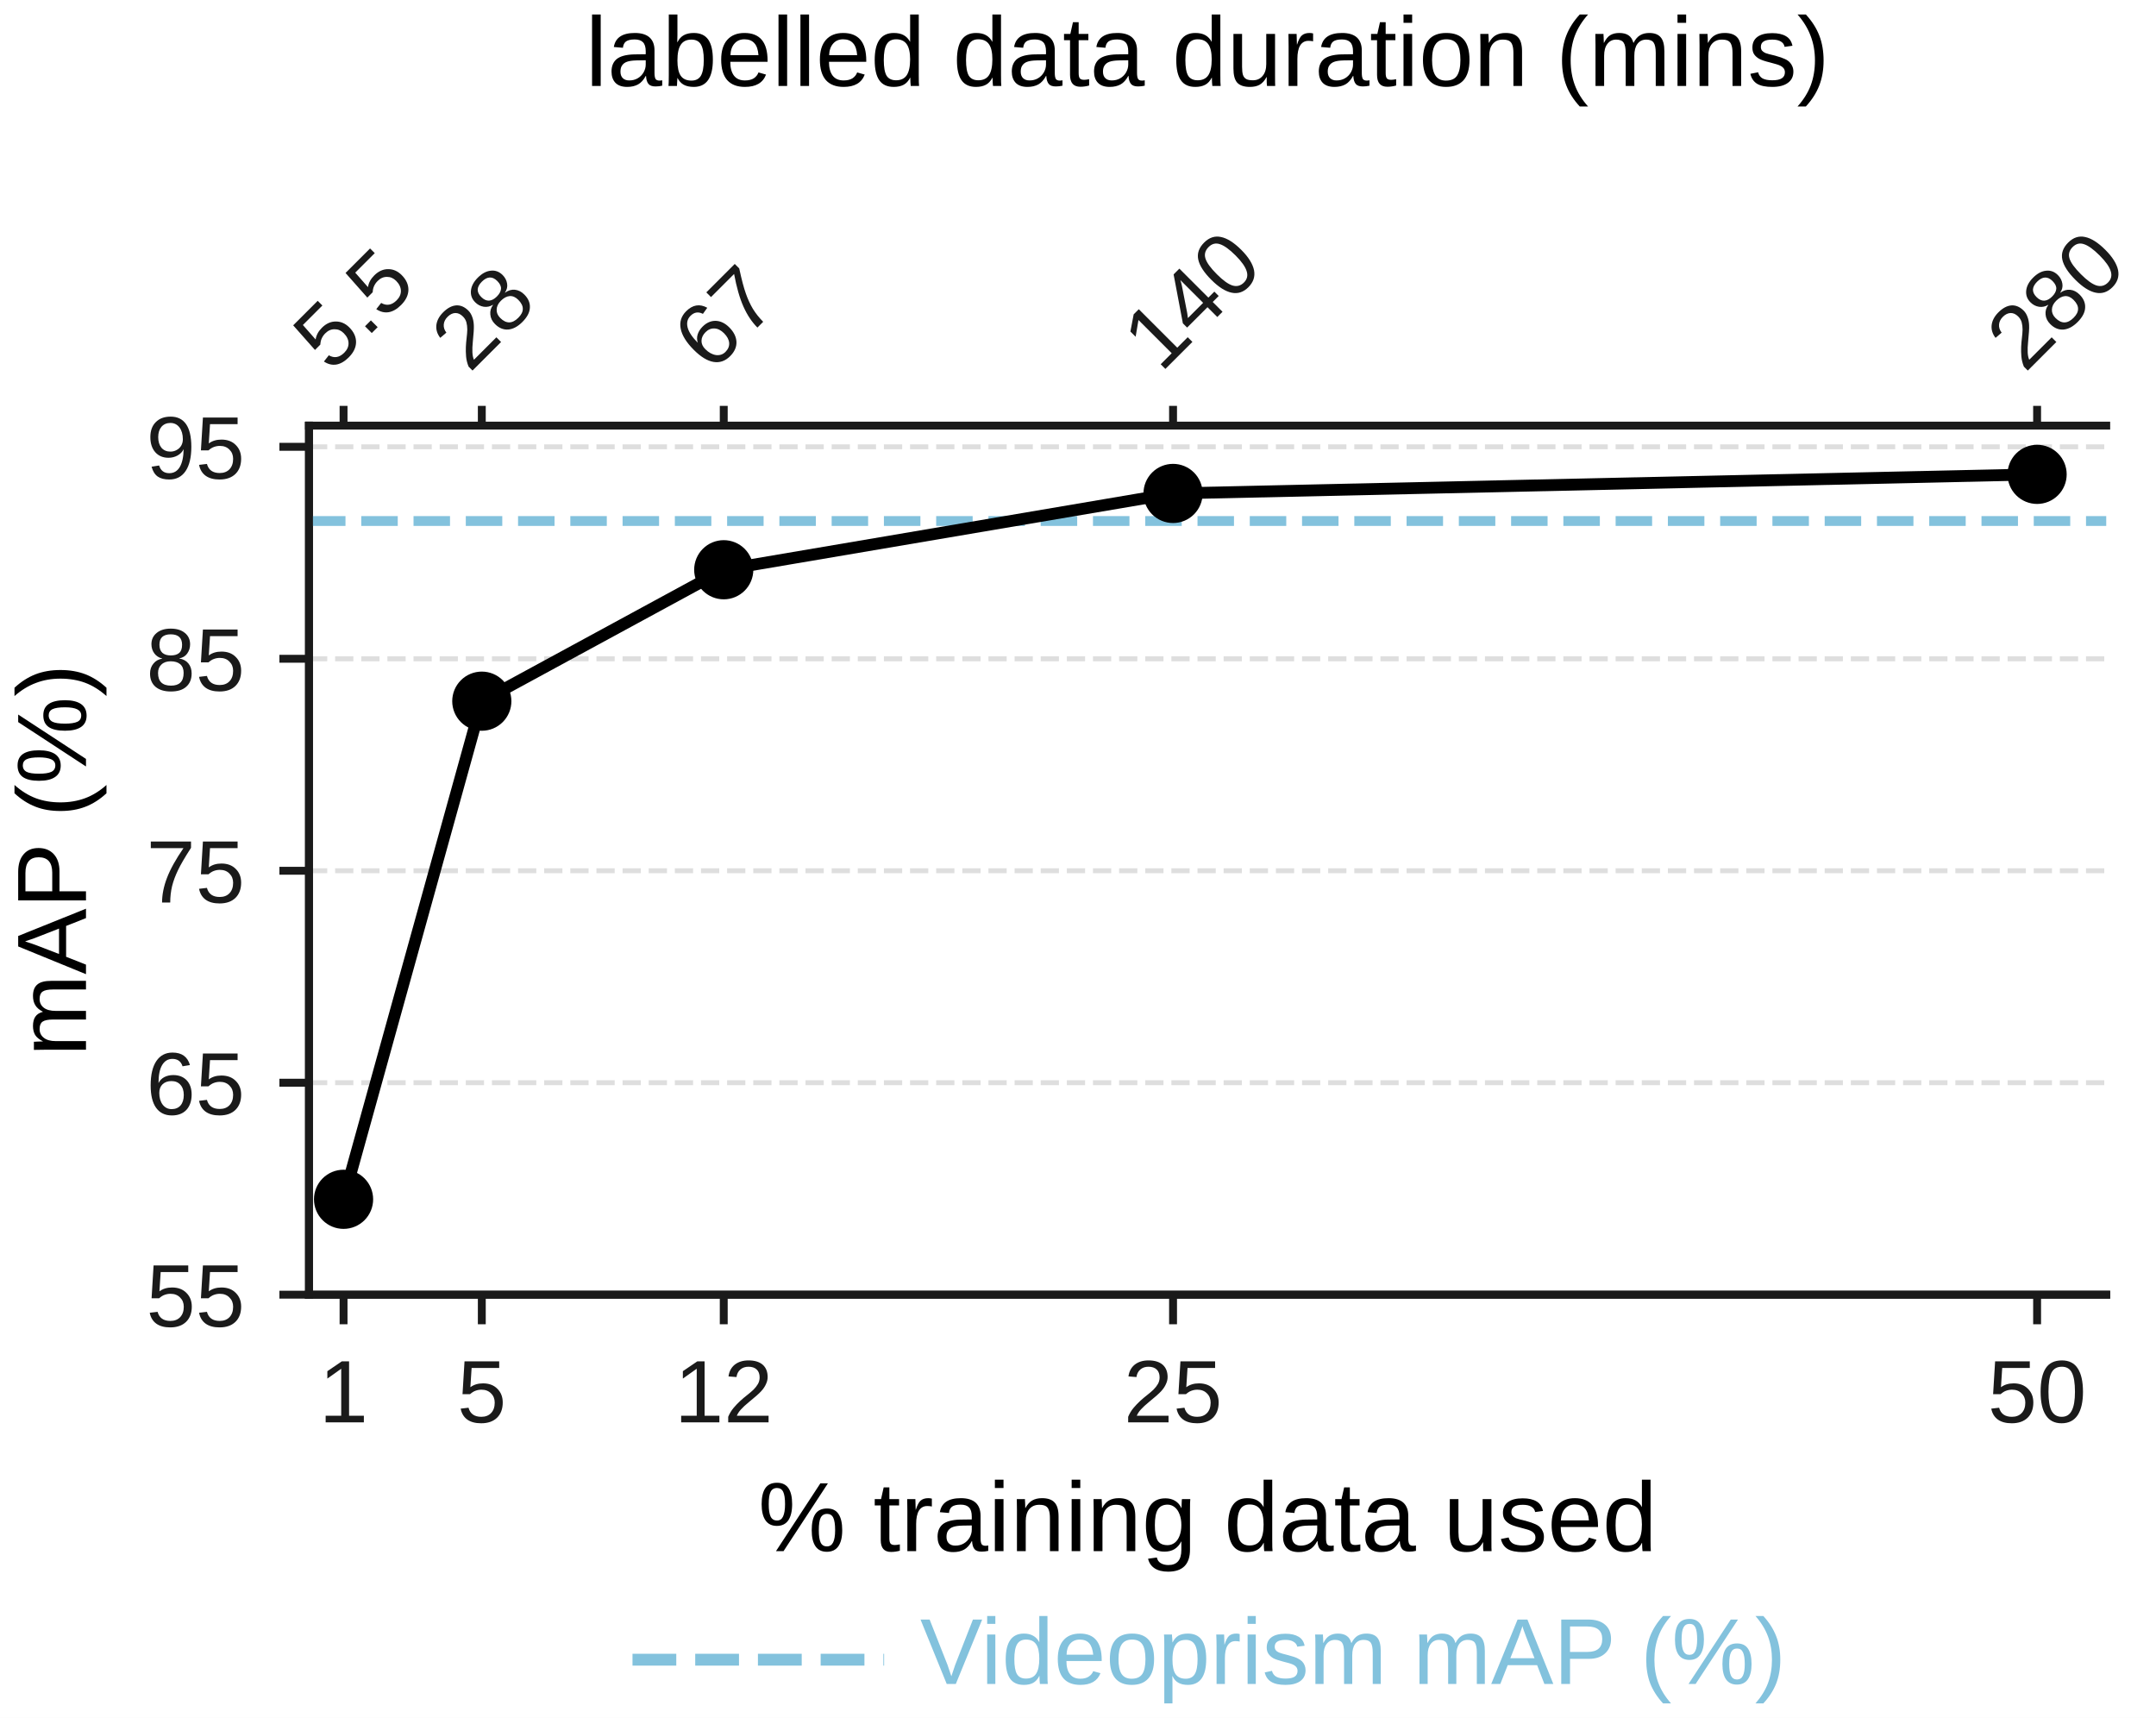
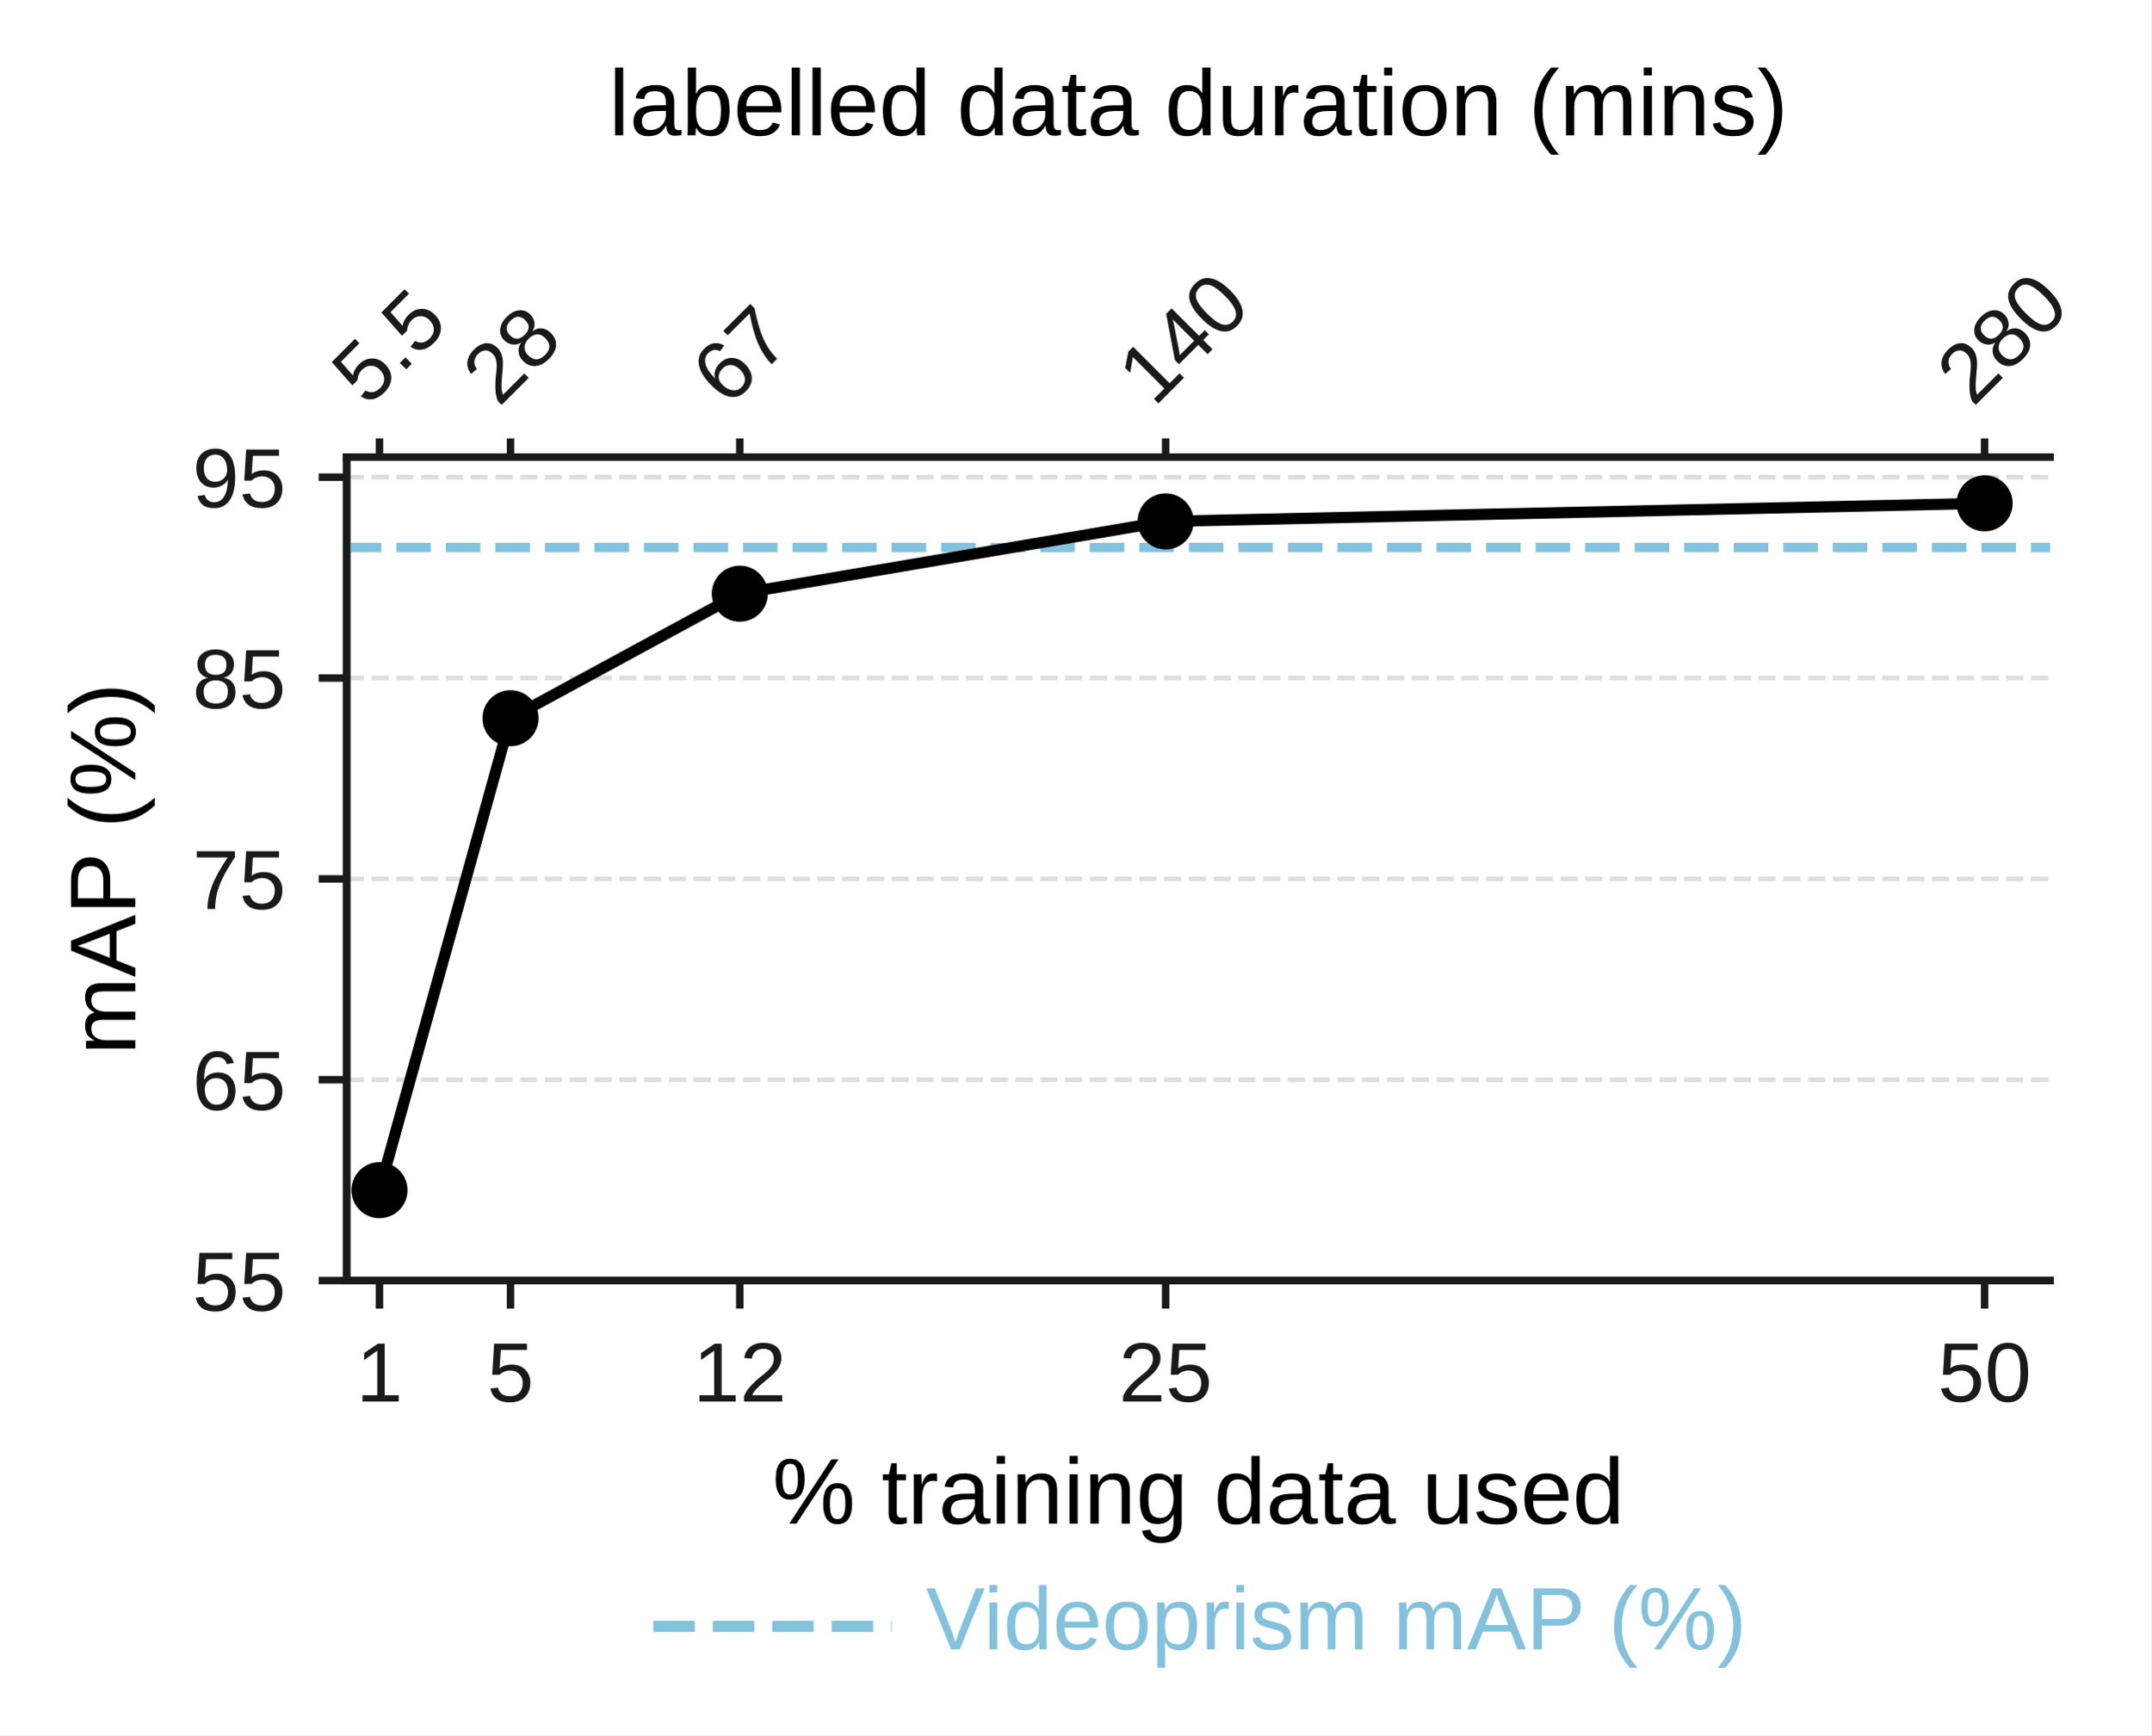
- <svg xmlns="http://www.w3.org/2000/svg" xmlns:xlink="http://www.w3.org/1999/xlink" width="218.631pt" height="174.192pt" viewBox="0 0 218.631 174.192" version="1.1">
+ <svg xmlns="http://www.w3.org/2000/svg" xmlns:xlink="http://www.w3.org/1999/xlink" width="230.151pt" height="185.712pt" viewBox="0 0 230.151 185.712" version="1.1">
  <defs>
    <style type="text/css">*{stroke-linejoin: round; stroke-linecap: butt}</style>
  </defs>
  <g id="figure_1">
    <g id="patch_1">
-       <path d="M 0 174.192  L 218.631 174.192  L 218.631 0  L 0 0  z " style="fill: #ffffff" />
+       <path d="M 0 185.712  L 230.151 185.712  L 230.151 0  L 0 0  z " style="fill: #ffffff" />
    </g>
    <g id="axes_1">
      <g id="patch_2">
-         <path d="M 31.334 131.282  L 213.584 131.282  L 213.584 43.157  L 31.334 43.157  z " style="fill: #ffffff" />
+         <path d="M 37.094 137.042  L 219.344 137.042  L 219.344 48.917  L 37.094 48.917  z " style="fill: #ffffff" />
      </g>
      <g id="matplotlib.axis_1">
        <g id="xtick_1">
          <g id="line2d_1">
            <defs>
-               <path id="m1bd617a498" d="M 0 0  L 0 3  " style="stroke: #1a1a1a; stroke-width: 0.8" />
+               <path id="m31d102b3f3" d="M 0 0  L 0 3  " style="stroke: #1a1a1a; stroke-width: 0.8" />
            </defs>
            <g>
-               <use xlink:href="#m1bd617a498" x="34.839" y="131.282" style="fill: #1a1a1a; stroke: #1a1a1a; stroke-width: 0.8" />
+               <use xlink:href="#m31d102b3f3" x="40.599" y="137.042" style="fill: #1a1a1a; stroke: #1a1a1a; stroke-width: 0.8" />
            </g>
          </g>
          <g id="text_1">
-             <text style="fill: #1a1a1a; font: 9px 'Arial'; text-anchor: middle" x="34.839" y="144.224" transform="rotate(-0 34.83887 144.2236)">1</text>
+             <text style="fill: #1a1a1a; font: 9px 'Arial'; text-anchor: middle" x="40.599" y="149.984" transform="rotate(-0 40.59887 149.9836)">1</text>
          </g>
        </g>
        <g id="xtick_2">
          <g id="line2d_2">
            <g>
-               <use xlink:href="#m1bd617a498" x="48.858" y="131.282" style="fill: #1a1a1a; stroke: #1a1a1a; stroke-width: 0.8" />
+               <use xlink:href="#m31d102b3f3" x="54.618" y="137.042" style="fill: #1a1a1a; stroke: #1a1a1a; stroke-width: 0.8" />
            </g>
          </g>
          <g id="text_2">
-             <text style="fill: #1a1a1a; font: 9px 'Arial'; text-anchor: middle" x="48.858" y="144.224" transform="rotate(-0 48.8581 144.2236)">5</text>
+             <text style="fill: #1a1a1a; font: 9px 'Arial'; text-anchor: middle" x="54.618" y="149.984" transform="rotate(-0 54.6181 149.9836)">5</text>
          </g>
        </g>
        <g id="xtick_3">
          <g id="line2d_3">
            <g>
-               <use xlink:href="#m1bd617a498" x="73.392" y="131.282" style="fill: #1a1a1a; stroke: #1a1a1a; stroke-width: 0.8" />
+               <use xlink:href="#m31d102b3f3" x="79.152" y="137.042" style="fill: #1a1a1a; stroke: #1a1a1a; stroke-width: 0.8" />
            </g>
          </g>
          <g id="text_3">
-             <text style="fill: #1a1a1a; font: 9px 'Arial'; text-anchor: middle" x="73.392" y="144.224" transform="rotate(-0 73.39176 144.2236)">12</text>
+             <text style="fill: #1a1a1a; font: 9px 'Arial'; text-anchor: middle" x="79.152" y="149.984" transform="rotate(-0 79.15175 149.9836)">12</text>
          </g>
        </g>
        <g id="xtick_4">
          <g id="line2d_4">
            <g>
-               <use xlink:href="#m1bd617a498" x="118.954" y="131.282" style="fill: #1a1a1a; stroke: #1a1a1a; stroke-width: 0.8" />
+               <use xlink:href="#m31d102b3f3" x="124.714" y="137.042" style="fill: #1a1a1a; stroke: #1a1a1a; stroke-width: 0.8" />
            </g>
          </g>
          <g id="text_4">
-             <text style="fill: #1a1a1a; font: 9px 'Arial'; text-anchor: middle" x="118.954" y="144.224" transform="rotate(-0 118.9543 144.2236)">25</text>
+             <text style="fill: #1a1a1a; font: 9px 'Arial'; text-anchor: middle" x="124.714" y="149.984" transform="rotate(-0 124.7143 149.9836)">25</text>
          </g>
        </g>
        <g id="xtick_5">
          <g id="line2d_5">
            <g>
-               <use xlink:href="#m1bd617a498" x="206.574" y="131.282" style="fill: #1a1a1a; stroke: #1a1a1a; stroke-width: 0.8" />
+               <use xlink:href="#m31d102b3f3" x="212.334" y="137.042" style="fill: #1a1a1a; stroke: #1a1a1a; stroke-width: 0.8" />
            </g>
          </g>
          <g id="text_5">
-             <text style="fill: #1a1a1a; font: 9px 'Arial'; text-anchor: middle" x="206.574" y="144.224" transform="rotate(-0 206.5744 144.2236)">50</text>
+             <text style="fill: #1a1a1a; font: 9px 'Arial'; text-anchor: middle" x="212.334" y="149.984" transform="rotate(-0 212.3344 149.9836)">50</text>
          </g>
        </g>
        <g id="text_6">
-           <text style="font: 10px 'Arial'; text-anchor: middle" x="122.459" y="157.292" transform="rotate(-0 122.4591 157.2921)">% training data used</text>
+           <text style="font: 10px 'Arial'; text-anchor: middle" x="128.219" y="163.052" transform="rotate(-0 128.2191 163.0521)">% training data used</text>
        </g>
      </g>
      <g id="matplotlib.axis_2">
        <g id="ytick_1">
          <g id="line2d_6">
-             <path d="M 31.334 131.282  L 213.584 131.282  " clip-path="url(#pfc911bac07)" style="fill: none; stroke-dasharray: 1.85,0.8; stroke-dashoffset: 0; stroke: #d6d6d6; stroke-opacity: 0.8; stroke-width: 0.5" />
+             <path d="M 37.094 137.042  L 219.344 137.042  " clip-path="url(#p7c54184d29)" style="fill: none; stroke-dasharray: 1.85,0.8; stroke-dashoffset: 0; stroke: #d6d6d6; stroke-opacity: 0.8; stroke-width: 0.5" />
          </g>
          <g id="line2d_7">
            <defs>
-               <path id="mc6a8fb17f8" d="M 0 0  L -3 0  " style="stroke: #1a1a1a; stroke-width: 0.8" />
+               <path id="mde36b1acc9" d="M 0 0  L -3 0  " style="stroke: #1a1a1a; stroke-width: 0.8" />
            </defs>
            <g>
-               <use xlink:href="#mc6a8fb17f8" x="31.334" y="131.282" style="fill: #1a1a1a; stroke: #1a1a1a; stroke-width: 0.8" />
+               <use xlink:href="#mde36b1acc9" x="37.094" y="137.042" style="fill: #1a1a1a; stroke: #1a1a1a; stroke-width: 0.8" />
            </g>
          </g>
          <g id="text_7">
-             <text style="fill: #1a1a1a; font: 9px 'Arial'; text-anchor: end" x="24.834" y="134.503" transform="rotate(-0 24.83406 134.5026)">55</text>
+             <text style="fill: #1a1a1a; font: 9px 'Arial'; text-anchor: end" x="30.594" y="140.263" transform="rotate(-0 30.59406 140.2626)">55</text>
          </g>
        </g>
        <g id="ytick_2">
          <g id="line2d_8">
-             <path d="M 31.334 109.788  L 213.584 109.788  " clip-path="url(#pfc911bac07)" style="fill: none; stroke-dasharray: 1.85,0.8; stroke-dashoffset: 0; stroke: #d6d6d6; stroke-opacity: 0.8; stroke-width: 0.5" />
+             <path d="M 37.094 115.548  L 219.344 115.548  " clip-path="url(#p7c54184d29)" style="fill: none; stroke-dasharray: 1.85,0.8; stroke-dashoffset: 0; stroke: #d6d6d6; stroke-opacity: 0.8; stroke-width: 0.5" />
          </g>
          <g id="line2d_9">
            <g>
-               <use xlink:href="#mc6a8fb17f8" x="31.334" y="109.788" style="fill: #1a1a1a; stroke: #1a1a1a; stroke-width: 0.8" />
+               <use xlink:href="#mde36b1acc9" x="37.094" y="115.548" style="fill: #1a1a1a; stroke: #1a1a1a; stroke-width: 0.8" />
            </g>
          </g>
          <g id="text_8">
-             <text style="fill: #1a1a1a; font: 9px 'Arial'; text-anchor: end" x="24.834" y="113.009" transform="rotate(-0 24.83406 113.0087)">65</text>
+             <text style="fill: #1a1a1a; font: 9px 'Arial'; text-anchor: end" x="30.594" y="118.769" transform="rotate(-0 30.59406 118.7687)">65</text>
          </g>
        </g>
        <g id="ytick_3">
          <g id="line2d_10">
-             <path d="M 31.334 88.294  L 213.584 88.294  " clip-path="url(#pfc911bac07)" style="fill: none; stroke-dasharray: 1.85,0.8; stroke-dashoffset: 0; stroke: #d6d6d6; stroke-opacity: 0.8; stroke-width: 0.5" />
+             <path d="M 37.094 94.054  L 219.344 94.054  " clip-path="url(#p7c54184d29)" style="fill: none; stroke-dasharray: 1.85,0.8; stroke-dashoffset: 0; stroke: #d6d6d6; stroke-opacity: 0.8; stroke-width: 0.5" />
          </g>
          <g id="line2d_11">
            <g>
-               <use xlink:href="#mc6a8fb17f8" x="31.334" y="88.294" style="fill: #1a1a1a; stroke: #1a1a1a; stroke-width: 0.8" />
+               <use xlink:href="#mde36b1acc9" x="37.094" y="94.054" style="fill: #1a1a1a; stroke: #1a1a1a; stroke-width: 0.8" />
            </g>
          </g>
          <g id="text_9">
-             <text style="fill: #1a1a1a; font: 9px 'Arial'; text-anchor: end" x="24.834" y="91.515" transform="rotate(-0 24.83406 91.51482)">75</text>
+             <text style="fill: #1a1a1a; font: 9px 'Arial'; text-anchor: end" x="30.594" y="97.275" transform="rotate(-0 30.59406 97.27482)">75</text>
          </g>
        </g>
        <g id="ytick_4">
          <g id="line2d_12">
-             <path d="M 31.334 66.8  L 213.584 66.8  " clip-path="url(#pfc911bac07)" style="fill: none; stroke-dasharray: 1.85,0.8; stroke-dashoffset: 0; stroke: #d6d6d6; stroke-opacity: 0.8; stroke-width: 0.5" />
+             <path d="M 37.094 72.56  L 219.344 72.56  " clip-path="url(#p7c54184d29)" style="fill: none; stroke-dasharray: 1.85,0.8; stroke-dashoffset: 0; stroke: #d6d6d6; stroke-opacity: 0.8; stroke-width: 0.5" />
          </g>
          <g id="line2d_13">
            <g>
-               <use xlink:href="#mc6a8fb17f8" x="31.334" y="66.8" style="fill: #1a1a1a; stroke: #1a1a1a; stroke-width: 0.8" />
+               <use xlink:href="#mde36b1acc9" x="37.094" y="72.56" style="fill: #1a1a1a; stroke: #1a1a1a; stroke-width: 0.8" />
            </g>
          </g>
          <g id="text_10">
-             <text style="fill: #1a1a1a; font: 9px 'Arial'; text-anchor: end" x="24.834" y="70.021" transform="rotate(-0 24.83406 70.02091)">85</text>
+             <text style="fill: #1a1a1a; font: 9px 'Arial'; text-anchor: end" x="30.594" y="75.781" transform="rotate(-0 30.59406 75.78091)">85</text>
          </g>
        </g>
        <g id="ytick_5">
          <g id="line2d_14">
-             <path d="M 31.334 45.306  L 213.584 45.306  " clip-path="url(#pfc911bac07)" style="fill: none; stroke-dasharray: 1.85,0.8; stroke-dashoffset: 0; stroke: #d6d6d6; stroke-opacity: 0.8; stroke-width: 0.5" />
+             <path d="M 37.094 51.066  L 219.344 51.066  " clip-path="url(#p7c54184d29)" style="fill: none; stroke-dasharray: 1.85,0.8; stroke-dashoffset: 0; stroke: #d6d6d6; stroke-opacity: 0.8; stroke-width: 0.5" />
          </g>
          <g id="line2d_15">
            <g>
-               <use xlink:href="#mc6a8fb17f8" x="31.334" y="45.306" style="fill: #1a1a1a; stroke: #1a1a1a; stroke-width: 0.8" />
+               <use xlink:href="#mde36b1acc9" x="37.094" y="51.066" style="fill: #1a1a1a; stroke: #1a1a1a; stroke-width: 0.8" />
            </g>
          </g>
          <g id="text_11">
-             <text style="fill: #1a1a1a; font: 9px 'Arial'; text-anchor: end" x="24.834" y="48.527" transform="rotate(-0 24.83406 48.52701)">95</text>
+             <text style="fill: #1a1a1a; font: 9px 'Arial'; text-anchor: end" x="30.594" y="54.287" transform="rotate(-0 30.59406 54.28701)">95</text>
          </g>
        </g>
        <g id="text_12">
-           <text style="font: 10px 'Arial'; text-anchor: middle" x="8.72" y="87.219" transform="rotate(-90 8.719688 87.21911)">mAP (%)</text>
+           <text style="font: 10px 'Arial'; text-anchor: middle" x="14.48" y="92.979" transform="rotate(-90 14.47969 92.97911)">mAP (%)</text>
        </g>
      </g>
      <g id="line2d_16">
-         <path d="M 64.139 168.294  L 89.654 168.294  " style="fill: none; stroke-dasharray: 4.44,1.92; stroke-dashoffset: 0; stroke: #83c2dd; stroke-width: 1.2" />
+         <path d="M 69.899 174.054  L 95.414 174.054  " style="fill: none; stroke-dasharray: 4.44,1.92; stroke-dashoffset: 0; stroke: #83c2dd; stroke-width: 1.2" />
      </g>
      <g id="patch_3">
-         <path d="M 31.334 131.282  L 31.334 43.157  " style="fill: none; stroke: #1a1a1a; stroke-width: 0.8; stroke-linejoin: miter; stroke-linecap: square" />
+         <path d="M 37.094 137.042  L 37.094 48.917  " style="fill: none; stroke: #1a1a1a; stroke-width: 0.8; stroke-linejoin: miter; stroke-linecap: square" />
      </g>
      <g id="patch_4">
-         <path d="M 31.334 131.282  L 213.584 131.282  " style="fill: none; stroke: #1a1a1a; stroke-width: 0.8; stroke-linejoin: miter; stroke-linecap: square" />
+         <path d="M 37.094 137.042  L 219.344 137.042  " style="fill: none; stroke: #1a1a1a; stroke-width: 0.8; stroke-linejoin: miter; stroke-linecap: square" />
      </g>
      <g id="text_13">
-         <text style="fill: #83c2dd; font: 9.5px 'Arial'; text-anchor: start" x="93.299" y="170.752" transform="rotate(-0 93.29906 170.7522)">Videoprism mAP (%)</text>
+         <text style="fill: #83c2dd; font: 9.5px 'Arial'; text-anchor: start" x="99.059" y="176.512" transform="rotate(-0 99.05906 176.5122)">Videoprism mAP (%)</text>
      </g>
      <g id="line2d_17">
-         <path d="M 31.334 52.829  L 213.584 52.829  " clip-path="url(#pfc911bac07)" style="fill: none; stroke-dasharray: 3.7,1.6; stroke-dashoffset: 0; stroke: #83c2dd" />
+         <path d="M 37.094 58.589  L 219.344 58.589  " clip-path="url(#p7c54184d29)" style="fill: none; stroke-dasharray: 3.7,1.6; stroke-dashoffset: 0; stroke: #83c2dd" />
      </g>
      <g id="line2d_18">
-         <path d="M 34.839 121.609  L 48.858 71.099  L 73.392 57.772  L 118.954 50.035  L 206.574 48.1  " clip-path="url(#pfc911bac07)" style="fill: none; stroke: #000000; stroke-width: 1.2; stroke-linecap: square" />
+         <path d="M 40.599 127.369  L 54.618 76.859  L 79.152 63.532  L 124.714 55.795  L 212.334 53.86  " clip-path="url(#p7c54184d29)" style="fill: none; stroke: #000000; stroke-width: 1.2; stroke-linecap: square" />
        <defs>
-           <path id="mc6302abba9" d="M 0 2.5  C 0.663 2.5 1.299 2.237 1.768 1.768  C 2.237 1.299 2.5 0.663 2.5 0  C 2.5 -0.663 2.237 -1.299 1.768 -1.768  C 1.299 -2.237 0.663 -2.5 0 -2.5  C -0.663 -2.5 -1.299 -2.237 -1.768 -1.768  C -2.237 -1.299 -2.5 -0.663 -2.5 0  C -2.5 0.663 -2.237 1.299 -1.768 1.768  C -1.299 2.237 -0.663 2.5 0 2.5  z " style="stroke: #000000" />
+           <path id="md939a1ce75" d="M 0 2.5  C 0.663 2.5 1.299 2.237 1.768 1.768  C 2.237 1.299 2.5 0.663 2.5 0  C 2.5 -0.663 2.237 -1.299 1.768 -1.768  C 1.299 -2.237 0.663 -2.5 0 -2.5  C -0.663 -2.5 -1.299 -2.237 -1.768 -1.768  C -2.237 -1.299 -2.5 -0.663 -2.5 0  C -2.5 0.663 -2.237 1.299 -1.768 1.768  C -1.299 2.237 -0.663 2.5 0 2.5  z " style="stroke: #000000" />
        </defs>
-         <g clip-path="url(#pfc911bac07)">
-           <use xlink:href="#mc6302abba9" x="34.839" y="121.609" style="stroke: #000000" />
-           <use xlink:href="#mc6302abba9" x="48.858" y="71.099" style="stroke: #000000" />
-           <use xlink:href="#mc6302abba9" x="73.392" y="57.772" style="stroke: #000000" />
-           <use xlink:href="#mc6302abba9" x="118.954" y="50.035" style="stroke: #000000" />
-           <use xlink:href="#mc6302abba9" x="206.574" y="48.1" style="stroke: #000000" />
+         <g clip-path="url(#p7c54184d29)">
+           <use xlink:href="#md939a1ce75" x="40.599" y="127.369" style="stroke: #000000" />
+           <use xlink:href="#md939a1ce75" x="54.618" y="76.859" style="stroke: #000000" />
+           <use xlink:href="#md939a1ce75" x="79.152" y="63.532" style="stroke: #000000" />
+           <use xlink:href="#md939a1ce75" x="124.714" y="55.795" style="stroke: #000000" />
+           <use xlink:href="#md939a1ce75" x="212.334" y="53.86" style="stroke: #000000" />
        </g>
      </g>
    </g>
    <g id="axes_2">
      <g id="matplotlib.axis_3">
        <g id="xtick_6">
          <g id="line2d_19">
            <defs>
-               <path id="m922ef40090" d="M 0 0  L 0 -2  " style="stroke: #1a1a1a; stroke-width: 0.8" />
+               <path id="m42db91d412" d="M 0 0  L 0 -2  " style="stroke: #1a1a1a; stroke-width: 0.8" />
            </defs>
            <g>
-               <use xlink:href="#m922ef40090" x="34.839" y="43.157" style="fill: #1a1a1a; stroke: #1a1a1a; stroke-width: 0.8" />
+               <use xlink:href="#m42db91d412" x="40.599" y="48.917" style="fill: #1a1a1a; stroke: #1a1a1a; stroke-width: 0.8" />
            </g>
          </g>
          <g id="text_14">
-             <text style="fill: #1a1a1a; font: 9px 'Arial'; text-anchor: start" x="33.574" y="37.892" transform="rotate(-45 33.57403 37.89177)">5.5</text>
+             <text style="fill: #1a1a1a; font: 9px 'Arial'; text-anchor: start" x="39.334" y="43.652" transform="rotate(-45 39.33403 43.65177)">5.5</text>
          </g>
        </g>
        <g id="xtick_7">
          <g id="line2d_20">
            <g>
-               <use xlink:href="#m922ef40090" x="48.858" y="43.157" style="fill: #1a1a1a; stroke: #1a1a1a; stroke-width: 0.8" />
+               <use xlink:href="#m42db91d412" x="54.618" y="48.917" style="fill: #1a1a1a; stroke: #1a1a1a; stroke-width: 0.8" />
            </g>
          </g>
          <g id="text_15">
-             <text style="fill: #1a1a1a; font: 9px 'Arial'; text-anchor: start" x="47.593" y="37.892" transform="rotate(-45 47.59326 37.89177)">28</text>
+             <text style="fill: #1a1a1a; font: 9px 'Arial'; text-anchor: start" x="53.353" y="43.652" transform="rotate(-45 53.35326 43.65177)">28</text>
          </g>
        </g>
        <g id="xtick_8">
          <g id="line2d_21">
            <g>
-               <use xlink:href="#m922ef40090" x="73.392" y="43.157" style="fill: #1a1a1a; stroke: #1a1a1a; stroke-width: 0.8" />
+               <use xlink:href="#m42db91d412" x="79.152" y="48.917" style="fill: #1a1a1a; stroke: #1a1a1a; stroke-width: 0.8" />
            </g>
          </g>
          <g id="text_16">
-             <text style="fill: #1a1a1a; font: 9px 'Arial'; text-anchor: start" x="72.127" y="37.892" transform="rotate(-45 72.12692 37.89177)">67</text>
+             <text style="fill: #1a1a1a; font: 9px 'Arial'; text-anchor: start" x="77.887" y="43.652" transform="rotate(-45 77.88692 43.65177)">67</text>
          </g>
        </g>
        <g id="xtick_9">
          <g id="line2d_22">
            <g>
-               <use xlink:href="#m922ef40090" x="118.954" y="43.157" style="fill: #1a1a1a; stroke: #1a1a1a; stroke-width: 0.8" />
+               <use xlink:href="#m42db91d412" x="124.714" y="48.917" style="fill: #1a1a1a; stroke: #1a1a1a; stroke-width: 0.8" />
            </g>
          </g>
          <g id="text_17">
-             <text style="fill: #1a1a1a; font: 9px 'Arial'; text-anchor: start" x="117.689" y="37.892" transform="rotate(-45 117.6894 37.89177)">140</text>
+             <text style="fill: #1a1a1a; font: 9px 'Arial'; text-anchor: start" x="123.449" y="43.652" transform="rotate(-45 123.4494 43.65177)">140</text>
          </g>
        </g>
        <g id="xtick_10">
          <g id="line2d_23">
            <g>
-               <use xlink:href="#m922ef40090" x="206.574" y="43.157" style="fill: #1a1a1a; stroke: #1a1a1a; stroke-width: 0.8" />
+               <use xlink:href="#m42db91d412" x="212.334" y="48.917" style="fill: #1a1a1a; stroke: #1a1a1a; stroke-width: 0.8" />
            </g>
          </g>
          <g id="text_18">
-             <text style="fill: #1a1a1a; font: 9px 'Arial'; text-anchor: start" x="205.31" y="37.892" transform="rotate(-45 205.3096 37.89177)">280</text>
+             <text style="fill: #1a1a1a; font: 9px 'Arial'; text-anchor: start" x="211.07" y="43.652" transform="rotate(-45 211.0696 43.65177)">280</text>
          </g>
        </g>
        <g id="text_19">
-           <text style="font: 10px 'Arial'; text-anchor: middle" x="122.459" y="8.72" transform="rotate(-0 122.4591 8.719687)">labelled data duration (mins)</text>
+           <text style="font: 10px 'Arial'; text-anchor: middle" x="128.219" y="14.48" transform="rotate(-0 128.2191 14.47969)">labelled data duration (mins)</text>
        </g>
      </g>
      <g id="patch_5">
-         <path d="M 31.334 131.282  L 31.334 43.157  " style="fill: none; stroke: #1a1a1a; stroke-width: 0.8; stroke-linejoin: miter; stroke-linecap: square" />
+         <path d="M 37.094 137.042  L 37.094 48.917  " style="fill: none; stroke: #1a1a1a; stroke-width: 0.8; stroke-linejoin: miter; stroke-linecap: square" />
      </g>
      <g id="patch_6">
-         <path d="M 31.334 131.282  L 213.584 131.282  " style="fill: none; stroke: #1a1a1a; stroke-width: 0.8; stroke-linejoin: miter; stroke-linecap: square" />
+         <path d="M 37.094 137.042  L 219.344 137.042  " style="fill: none; stroke: #1a1a1a; stroke-width: 0.8; stroke-linejoin: miter; stroke-linecap: square" />
      </g>
      <g id="patch_7">
-         <path d="M 31.334 43.157  L 213.584 43.157  " style="fill: none; stroke: #1a1a1a; stroke-width: 0.8; stroke-linejoin: miter; stroke-linecap: square" />
+         <path d="M 37.094 48.917  L 219.344 48.917  " style="fill: none; stroke: #1a1a1a; stroke-width: 0.8; stroke-linejoin: miter; stroke-linecap: square" />
      </g>
    </g>
  </g>
  <defs>
-     <clipPath id="pfc911bac07">
-       <rect x="31.334" y="43.157" width="182.25" height="88.125" />
+     <clipPath id="p7c54184d29">
+       <rect x="37.094" y="48.917" width="182.25" height="88.125" />
    </clipPath>
  </defs>
</svg>
